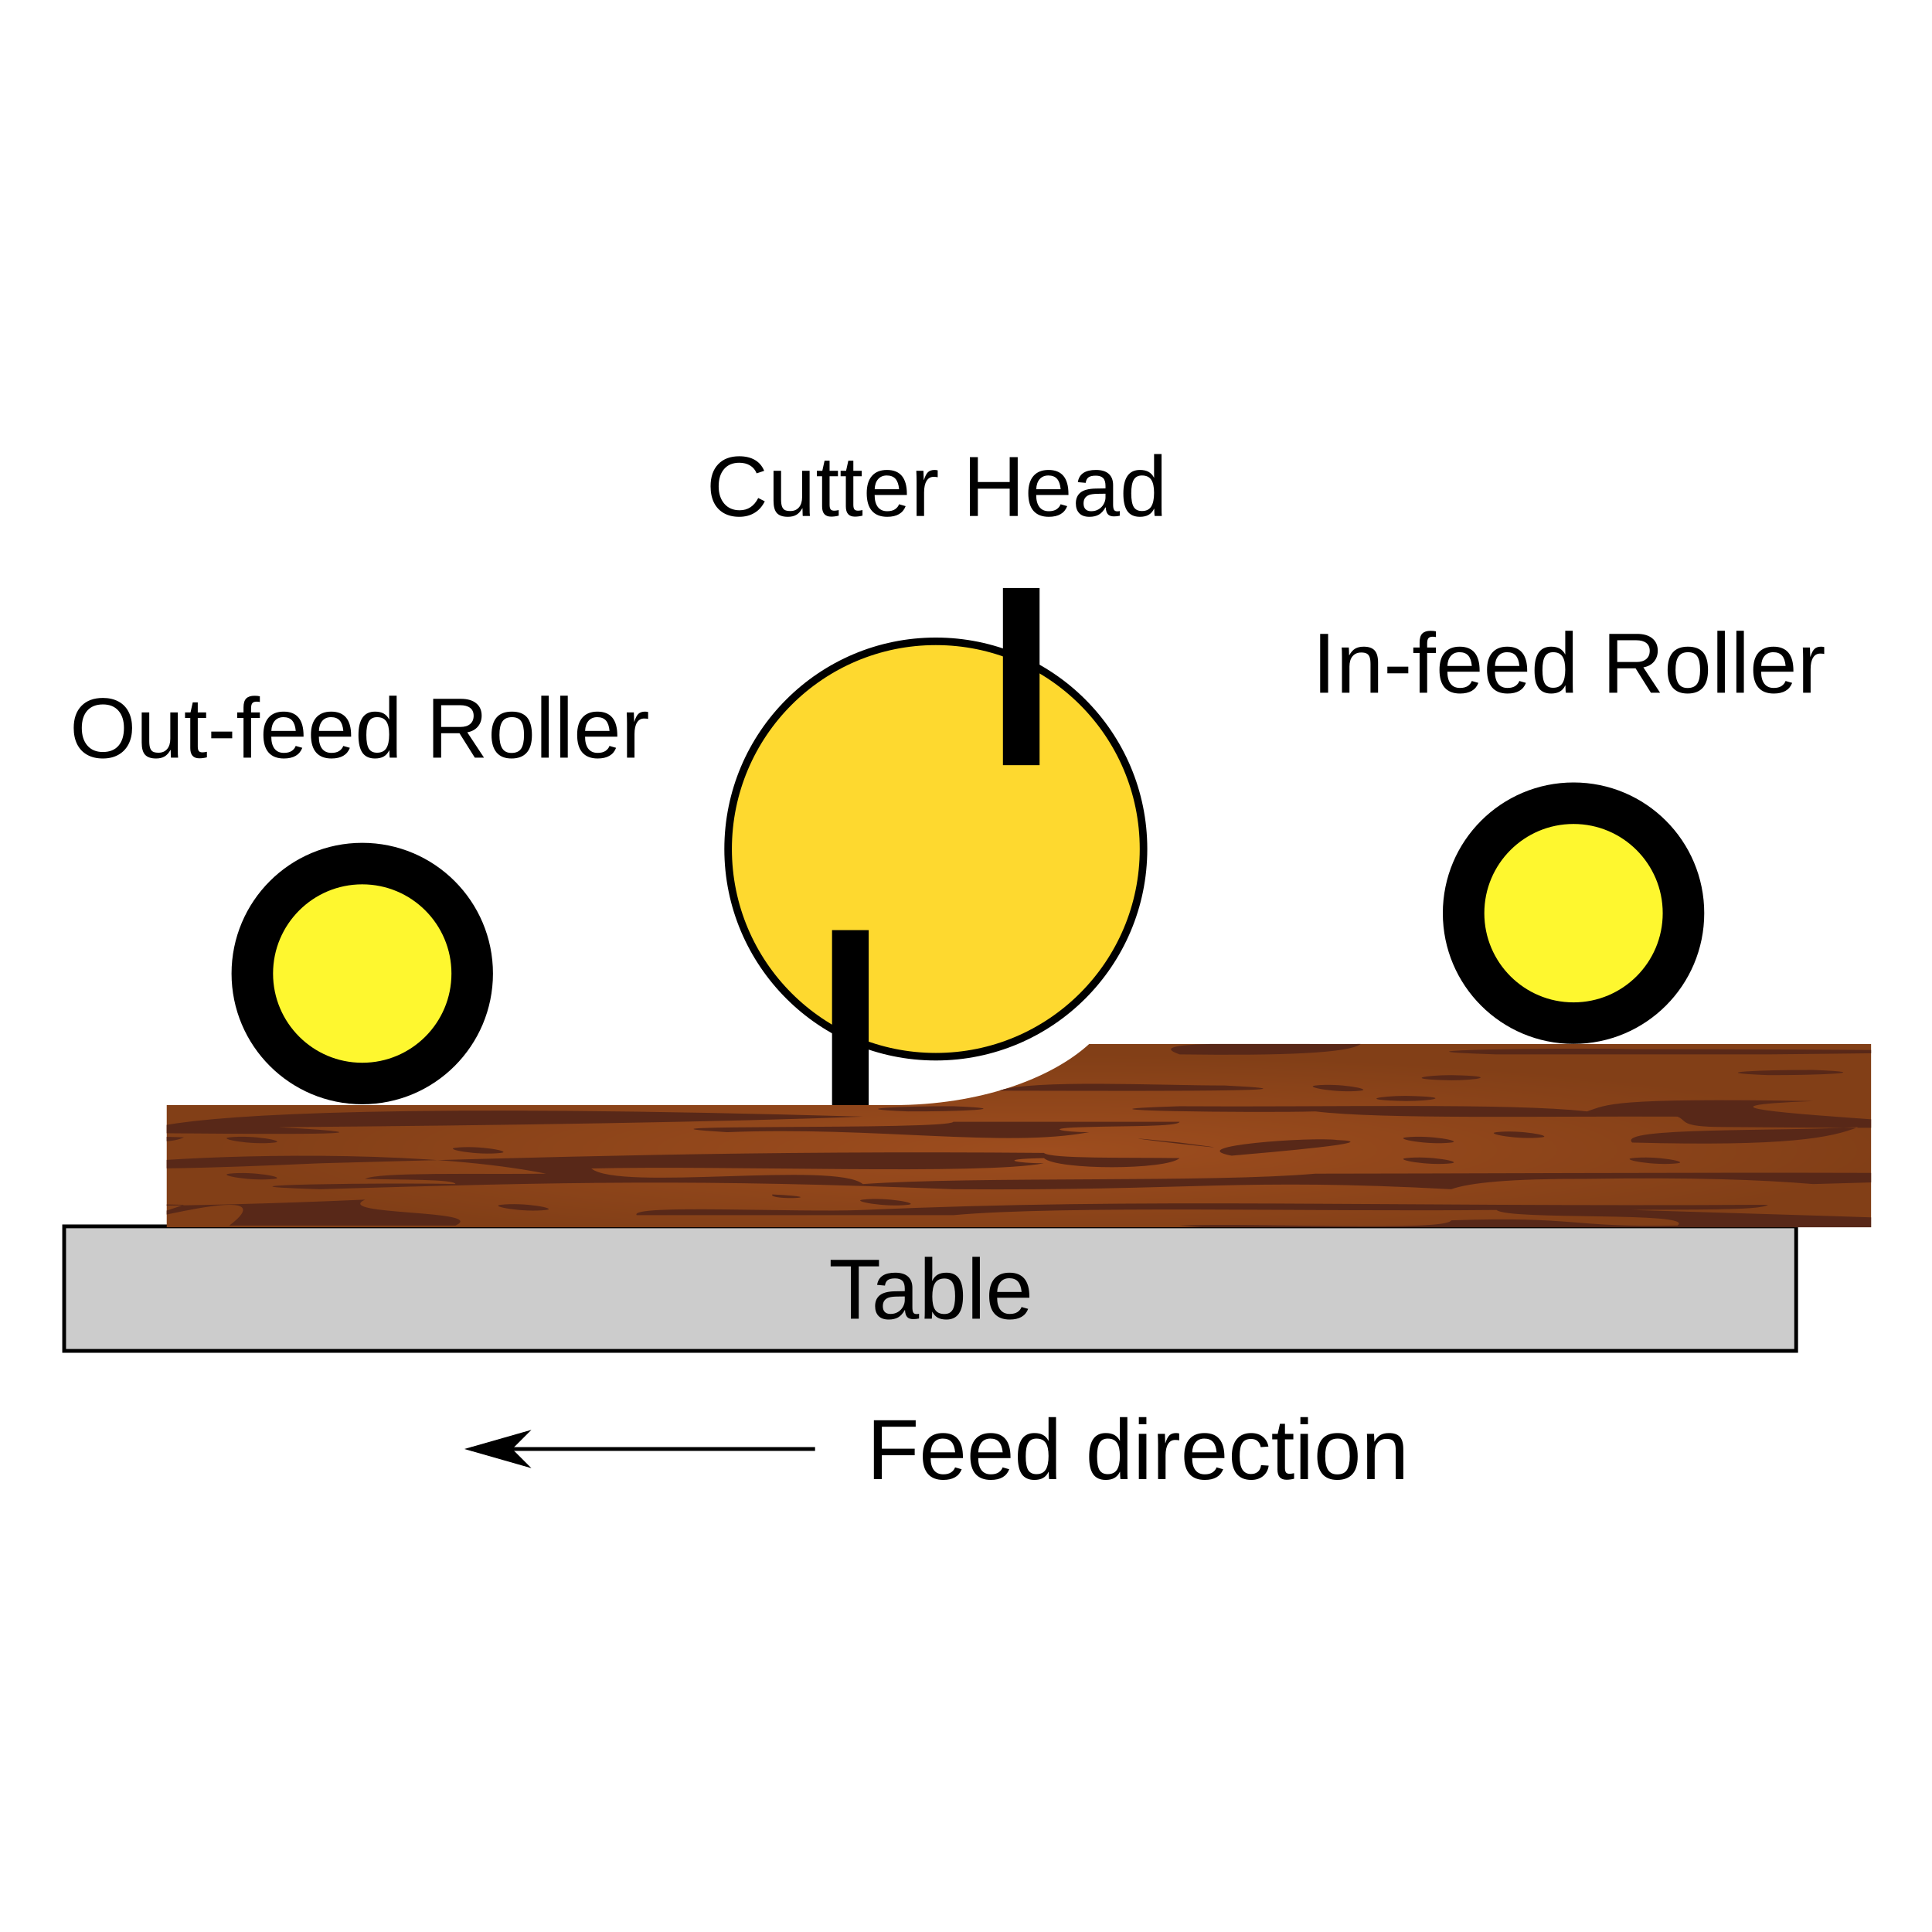
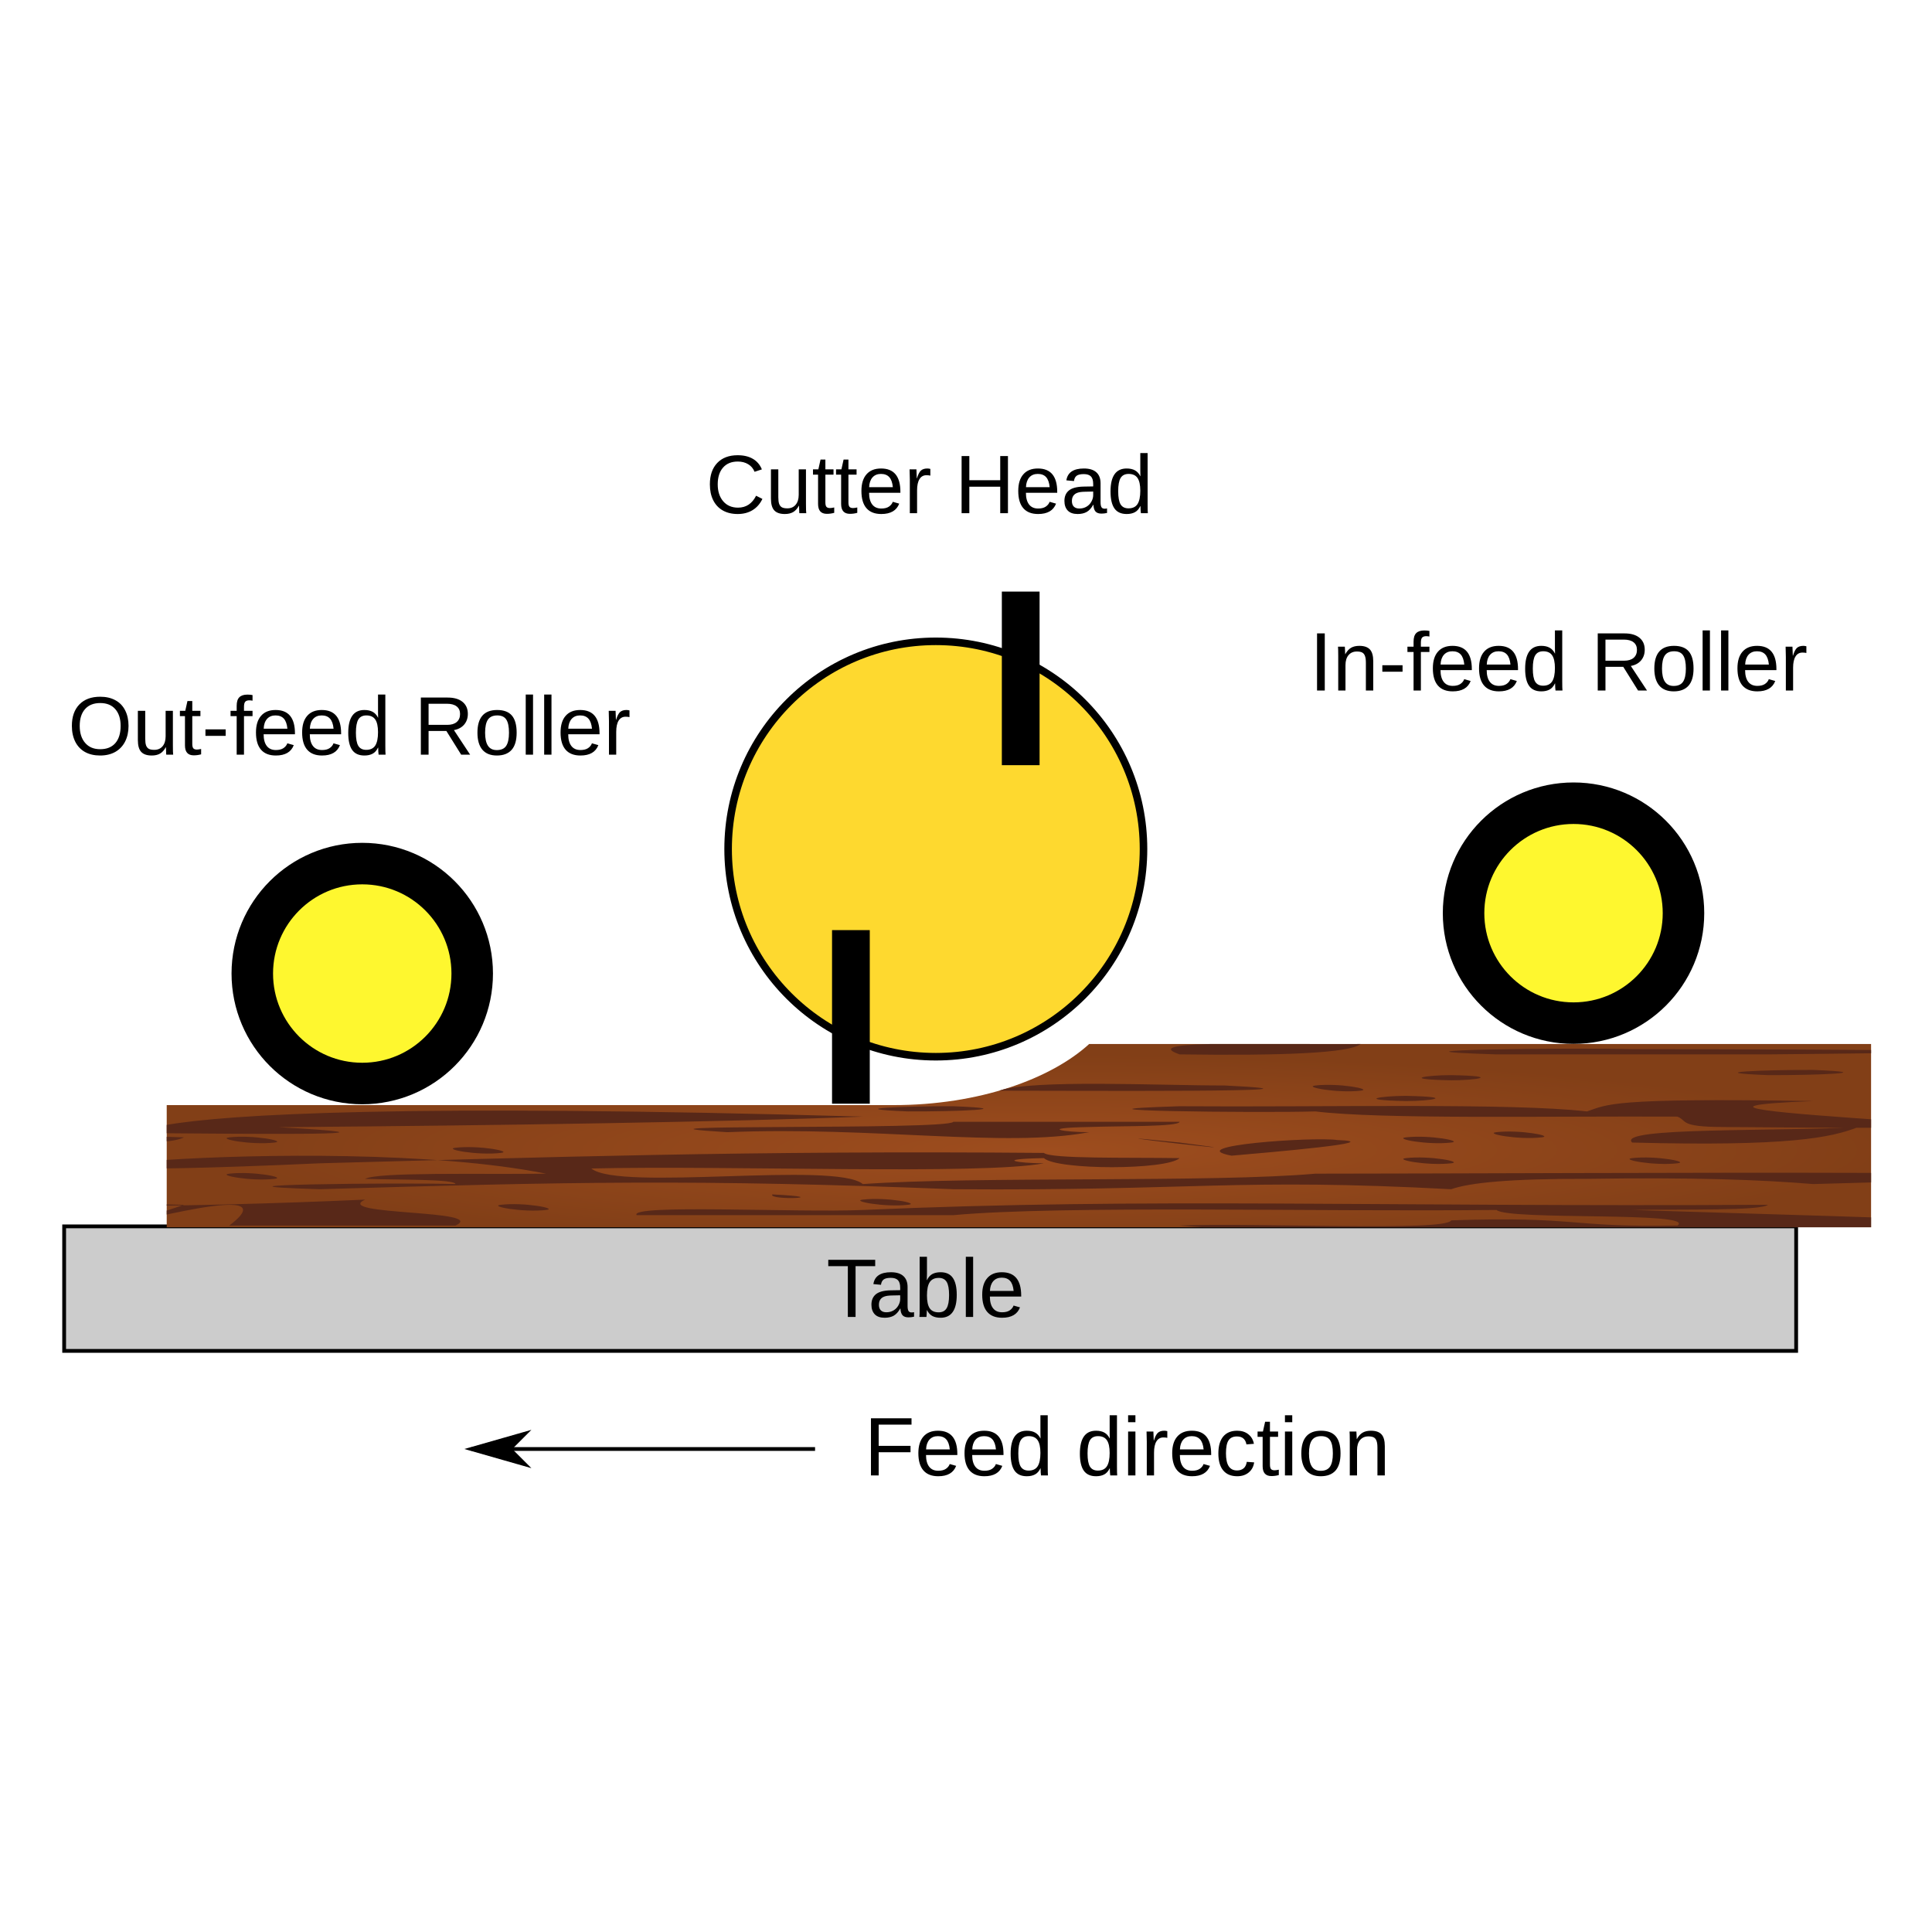
- <svg xmlns="http://www.w3.org/2000/svg" width="512" height="512" version="1.1" viewBox="0 0 512 512">
+ <svg xmlns="http://www.w3.org/2000/svg" version="1.1" viewBox="0 0 512 512">
  <defs>
    <marker id="Arrow1Lend" overflow="visible" orient="auto">
      <path transform="scale(.8) rotate(180) translate(12.5)" d="m0 0 5-5-17.5 5 17.5 5-5-5z" fill-rule="evenodd" stroke="#000" stroke-width="1pt" />
    </marker>
    <radialGradient id="radialGradient7704" cx="42.353" cy="523.16" r="237.87" gradientTransform="matrix(.065589 0 0 .57769 621.42 227)" gradientUnits="userSpaceOnUse">
      <stop stop-color="#9e4d1e" offset="0" />
      <stop stop-color="#823f17" offset="1" />
    </radialGradient>
    <clipPath id="clipPath1048">
      <path d="m636.86 673.37h-20v-119c0-14.01-4.315-25.777-10-32v-128h30z" />
    </clipPath>
  </defs>
  <g>
    <path d="m17 325v33h459v-33z" fill="#ccc" stroke="#000" stroke-width="1px" />
-     <path d="m216 384h-91" fill="none" marker-end="url(#Arrow1Lend)" stroke="#000" stroke-linejoin="round" stroke-width="1px" />
+     <path d="m216 384h-91" fill="none" marker-end="url(#Arrow1Lend)" stroke="#000" stroke-width="1px" />
    <g>
-       <text x="229.731" y="391.979" fill="#000" font-family="sans-serif" font-size="22.664px" letter-spacing="0px" word-spacing="0px" style="line-height:1.25" xml:space="preserve">
-         <tspan x="229.731" y="391.979" font-family="Arial" font-size="22.664px">Feed direction</tspan>
-       </text>
-       <text x="219.614" y="349.479" fill="#000" font-family="sans-serif" font-size="22.664px" letter-spacing="0px" word-spacing="0px" style="line-height:1.25" xml:space="preserve">
-         <tspan x="219.614" y="349.479" font-family="Arial" font-size="22.664px">Table</tspan>
-       </text>
-       <g stroke="#000" stroke-linecap="round" stroke-linejoin="round">
+       <text x="229" y="391" fill="#000" font-family="Arial" font-size="22px">Feed direction</text>
+       <text x="219" y="349" fill="#000" font-family="Arial" font-size="22px">Table</text>
+       <g stroke="#000">
        <circle cx="417" cy="242" r="29.14" fill="#fef72f" stroke-width="11" />
        <circle cx="96" cy="258" r="29.14" fill="#fef72f" stroke-width="11" />
        <circle cx="248" cy="225" r="55.042" fill="#fed92f" stroke-width="2" />
      </g>
-       <rect x="220.5" y="246.49" width="9.713" height="46.948" />
-       <rect transform="scale(-1)" x="-275.5" y="-202.78" width="9.713" height="46.948" />
+       <rect x="220.5" y="246.49" width="10" height="46" />
+       <rect transform="scale(-1)" x="-275.5" y="-202.78" width="10" height="46" />
    </g>
-     <g fill="#000000" font-family="sans-serif" font-size="22.664px" letter-spacing="0px" word-spacing="0px">
-       <text x="18.456" y="200.791" style="line-height:1.25" xml:space="preserve">
-         <tspan x="18.456" y="200.791" font-family="Arial" font-size="22.664px">Out-feed Roller</tspan>
-       </text>
-       <text x="187.156" y="136.746" style="line-height:1.25" xml:space="preserve">
-         <tspan x="187.156" y="136.746" font-family="Arial" font-size="22.664px">Cutter Head</tspan>
-       </text>
-       <text x="347.762" y="183.578" style="line-height:1.25" xml:space="preserve">
-         <tspan x="347.762" y="183.578" font-family="Arial" font-size="22.664px">In-feed Roller</tspan>
-       </text>
+     <g fill="#000" font-family="Arial" font-size="22px">
+       <text x="18" y="200">Out-feed Roller</text>
+       <text x="187" y="136">Cutter Head</text>
+       <text x="347" y="183">In-feed Roller</text>
    </g>
-     <g transform="matrix(0 1.6189 -1.6189 0 1134.3 -705.77)" clip-path="url(#clipPath1048)" stroke-width=".618">
-       <path d="m602.74 391.8h37.062v284.15h-37.062z" fill="url(#radialGradient7704)" />
-       <path d="m632.33 559.41c0.235 2.047 1.287-3.575 0.848-7.409-0.235-2.047-1.289 3.575-0.848 7.409zm5.092-162.98c0.196-90.648-2.318 2.493-3.396 37.041-0.132-8.717 0.148-21.028-0.848-22.224 0.372 64.887-1.205 101.15 0.848 148.16 0.465 10.764-0.993 38.293 0.849 37.041v-51.859c-1.627-17.905-0.535-59.529-0.849-88.897 1.751-2.016 0.203-32.807 2.548-29.635 0.348 17.849-1.552 16.105-0.849 37.041 1.875 0.923 0.36 31.429 0.849 44.449 1.96-22.412 0.3-76.411 0.848-111.12zm-3.396 214.84c-0.233-2.049-1.288 3.575-0.848 7.408 0.235 2.047 1.287-3.573 0.848-7.408zm-19.528-133.35c-0.236-2.052-1.288 3.577-0.849 7.408 0.235 2.051 1.288-3.577 0.849-7.408zm-0.849 22.224c9e-3 10.863-1.026 31.279 0.849 37.041-0.011-10.861 0.319-60.623-0.849-37.041zm1.699-29.632c-3e-3 4.112 0.687 8.409 0.847 0 3e-3 -4.113-0.687-8.409-0.847 0zm1.696 74.081c-0.035 7.879 0.401 18.811 0.849 7.408 0.037-7.877-0.399-18.813-0.849-7.408zm9.343-81.491c-0.236-2.051-1.291 3.579-0.849 7.409 0.235 2.049 1.287-3.577 0.849-7.409zm-3.813 18.637c-0.561 4.113 0.968 25.725 2.565 17.315-0.559-6.361-2.223-25.909-2.565-17.315zm2.964-48.269c0.235 2.051 1.287-3.579 0.849-7.409-0.236-2.049-1.291 3.579-0.849 7.409zm-2.549 222.25c-0.235-2.045-1.288 3.575-0.849 7.409 0.236 2.047 1.291-3.573 0.849-7.409zm0-148.16c-2.316 22.536 2.584-20.22 0 0zm-11.036-44.449c-3e-3 4.115 0.687 8.411 0.848 0 3e-3 -4.112-0.687-8.409-0.848 0zm-0.852-59.265c-0.035 7.879 0.401 18.815 0.852 7.409 0.035-7.879-0.401-18.813-0.852-7.409zm11.888 29.633c0.669-25.585-0.795-32.589-2.545-37.041 0.784 12.911-0.029 39.761 2.545 37.041zm-1.697 22.225c0.235 2.051 1.287-3.579 0.848-7.408-0.233-2.052-1.285 3.577-0.848 7.408zm1.697 7.407c-0.235-2.051-1.288 3.579-0.849 7.409 0.236 2.049 1.291-3.577 0.849-7.409zm5.095 200.02c0.236 2.047 1.288-3.573 0.849-7.409-0.235-2.045-1.289 3.575-0.849 7.409zm-19.528-155.57c0.236-16.884-0.207-27.848-1.699-29.632 0.193 13.128-0.855 37.1 1.699 29.632zm22.927 66.676c1.027 0.752 0.521-10.772 0 0zm-6.795 44.448c-0.235-2.048-1.288 3.573-0.849 7.409 0.235 2.045 1.289-3.575 0.849-7.409zm-3.396-96.307c3e-3 4.113-0.688 8.409-0.848 0-0.191-5.748-0.025-14.615-0.849-14.817v37.041c1.413 0.861 0.281 60.576 1.697 37.041-0.979-24.071 2.595-45.571 0-59.265zm6.792 88.899c0.145 11.084-0.303 27.34 0.849 29.632 0.189-5.751 0.023-14.615 0.852-14.815-0.275 9.077 0.135 45.756 0.845 22.224-1.221-41.093-1.649-61.733 0-103.72 0.289-39.797-1.865-46.348 0-81.491-1.065-3.039-1.735-9.553-1.697-22.224-0.269-17.179 0.137-28.443 0.852-37.041-2.601-96.467-1.701 44.674-1.701 81.491 1.489 16.643 0.407 55.721 1.701 74.083-3.777 4.601 1.228 39.847-2.551 44.449-0.529-22.515 1.087-63.809-0.847-74.083 1e-3 4.113-0.689 8.407-0.849 0 1.98-2.181 1.98-20.044 0-22.225-0.132 8.719 0.144 21.028-0.851 22.225-0.419 48.104 0.732 82.524 1.7 118.53 3.567 79.147-5.647-0.343 1.696-37.041zm-11.039-103.72c0.713 23.532 1.123-13.148 0.849-22.224 1.313-10.769 0.749-37.924 0.851-59.267 0.659-1.659 1.673-0.201 1.699-7.407 0.824-91.775-2.539 28.666-4.248-14.817-0.549 33.523 0.572 33.605 1.699 37.041-1.42 12.288-0.676 43.495-0.849 66.673zm-9.339-74.081c-0.273 9.075 0.137 45.755 0.849 22.225v-44.449c-0.523-58.552-0.849-14.483-0.849 22.224zm28.869 229.65v-37.04c-2.615-5.52-1.632 20.336-4.244 14.815 2.753 61.682-0.715 94.87 0.848 29.633 7.378 22.274-5.767-19.526 3.396-7.408zm-14.436 7.408c-1.969 63.051 0.811-60.043-1.664-15.448-0.265-35.588-0.887-74.881-1.731-95.675-4.252 149.1 6.865 118.53 3.395 111.12z" fill="#582818" fill-rule="evenodd" />
+     <g transform="matrix(0 1.6189 -1.6189 0 1134.3 -705.77)" clip-path="url(#clipPath1048)">
+       <path fill="url(#radialGradient7704)" d="m602.74 391.8h37.062v284.15h-37.062z" />
+       <path fill="#582818" d="m632.33 559.41c0.235 2.047 1.287-3.575 0.848-7.409-0.235-2.047-1.289 3.575-0.848 7.409zm5.092-162.98c0.196-90.648-2.318 2.493-3.396 37.041-0.132-8.717 0.148-21.028-0.848-22.224 0.372 64.887-1.205 101.15 0.848 148.16 0.465 10.764-0.993 38.293 0.849 37.041v-51.859c-1.627-17.905-0.535-59.529-0.849-88.897 1.751-2.016 0.203-32.807 2.548-29.635 0.348 17.849-1.552 16.105-0.849 37.041 1.875 0.923 0.36 31.429 0.849 44.449 1.96-22.412 0.3-76.411 0.848-111.12zm-3.396 214.84c-0.233-2.049-1.288 3.575-0.848 7.408 0.235 2.047 1.287-3.573 0.848-7.408zm-19.528-133.35c-0.236-2.052-1.288 3.577-0.849 7.408 0.235 2.051 1.288-3.577 0.849-7.408zm-0.849 22.224c9e-3 10.863-1.026 31.279 0.849 37.041-0.011-10.861 0.319-60.623-0.849-37.041zm1.699-29.632c-3e-3 4.112 0.687 8.409 0.847 0 3e-3 -4.113-0.687-8.409-0.847 0zm1.696 74.081c-0.035 7.879 0.401 18.811 0.849 7.408 0.037-7.877-0.399-18.813-0.849-7.408zm9.343-81.491c-0.236-2.051-1.291 3.579-0.849 7.409 0.235 2.049 1.287-3.577 0.849-7.409zm-3.813 18.637c-0.561 4.113 0.968 25.725 2.565 17.315-0.559-6.361-2.223-25.909-2.565-17.315zm2.964-48.269c0.235 2.051 1.287-3.579 0.849-7.409-0.236-2.049-1.291 3.579-0.849 7.409zm-2.549 222.25c-0.235-2.045-1.288 3.575-0.849 7.409 0.236 2.047 1.291-3.573 0.849-7.409zm0-148.16c-2.316 22.536 2.584-20.22 0 0zm-11.036-44.449c-3e-3 4.115 0.687 8.411 0.848 0 3e-3 -4.112-0.687-8.409-0.848 0zm-0.852-59.265c-0.035 7.879 0.401 18.815 0.852 7.409 0.035-7.879-0.401-18.813-0.852-7.409zm11.888 29.633c0.669-25.585-0.795-32.589-2.545-37.041 0.784 12.911-0.029 39.761 2.545 37.041zm-1.697 22.225c0.235 2.051 1.287-3.579 0.848-7.408-0.233-2.052-1.285 3.577-0.848 7.408zm1.697 7.407c-0.235-2.051-1.288 3.579-0.849 7.409 0.236 2.049 1.291-3.577 0.849-7.409zm5.095 200.02c0.236 2.047 1.288-3.573 0.849-7.409-0.235-2.045-1.289 3.575-0.849 7.409zm-19.528-155.57c0.236-16.884-0.207-27.848-1.699-29.632 0.193 13.128-0.855 37.1 1.699 29.632zm22.927 66.676c1.027 0.752 0.521-10.772 0 0zm-6.795 44.448c-0.235-2.048-1.288 3.573-0.849 7.409 0.235 2.045 1.289-3.575 0.849-7.409zm-3.396-96.307c3e-3 4.113-0.688 8.409-0.848 0-0.191-5.748-0.025-14.615-0.849-14.817v37.041c1.413 0.861 0.281 60.576 1.697 37.041-0.979-24.071 2.595-45.571 0-59.265zm6.792 88.899c0.145 11.084-0.303 27.34 0.849 29.632 0.189-5.751 0.023-14.615 0.852-14.815-0.275 9.077 0.135 45.756 0.845 22.224-1.221-41.093-1.649-61.733 0-103.72 0.289-39.797-1.865-46.348 0-81.491-1.065-3.039-1.735-9.553-1.697-22.224-0.269-17.179 0.137-28.443 0.852-37.041-2.601-96.467-1.701 44.674-1.701 81.491 1.489 16.643 0.407 55.721 1.701 74.083-3.777 4.601 1.228 39.847-2.551 44.449-0.529-22.515 1.087-63.809-0.847-74.083 1e-3 4.113-0.689 8.407-0.849 0 1.98-2.181 1.98-20.044 0-22.225-0.132 8.719 0.144 21.028-0.851 22.225-0.419 48.104 0.732 82.524 1.7 118.53 3.567 79.147-5.647-0.343 1.696-37.041zm-11.039-103.72c0.713 23.532 1.123-13.148 0.849-22.224 1.313-10.769 0.749-37.924 0.851-59.267 0.659-1.659 1.673-0.201 1.699-7.407 0.824-91.775-2.539 28.666-4.248-14.817-0.549 33.523 0.572 33.605 1.699 37.041-1.42 12.288-0.676 43.495-0.849 66.673zm-9.339-74.081c-0.273 9.075 0.137 45.755 0.849 22.225v-44.449c-0.523-58.552-0.849-14.483-0.849 22.224zm28.869 229.65v-37.04c-2.615-5.52-1.632 20.336-4.244 14.815 2.753 61.682-0.715 94.87 0.848 29.633 7.378 22.274-5.767-19.526 3.396-7.408zm-14.436 7.408c-1.969 63.051 0.811-60.043-1.664-15.448-0.265-35.588-0.887-74.881-1.731-95.675-4.252 149.1 6.865 118.53 3.395 111.12z" />
    </g>
  </g>
</svg>
